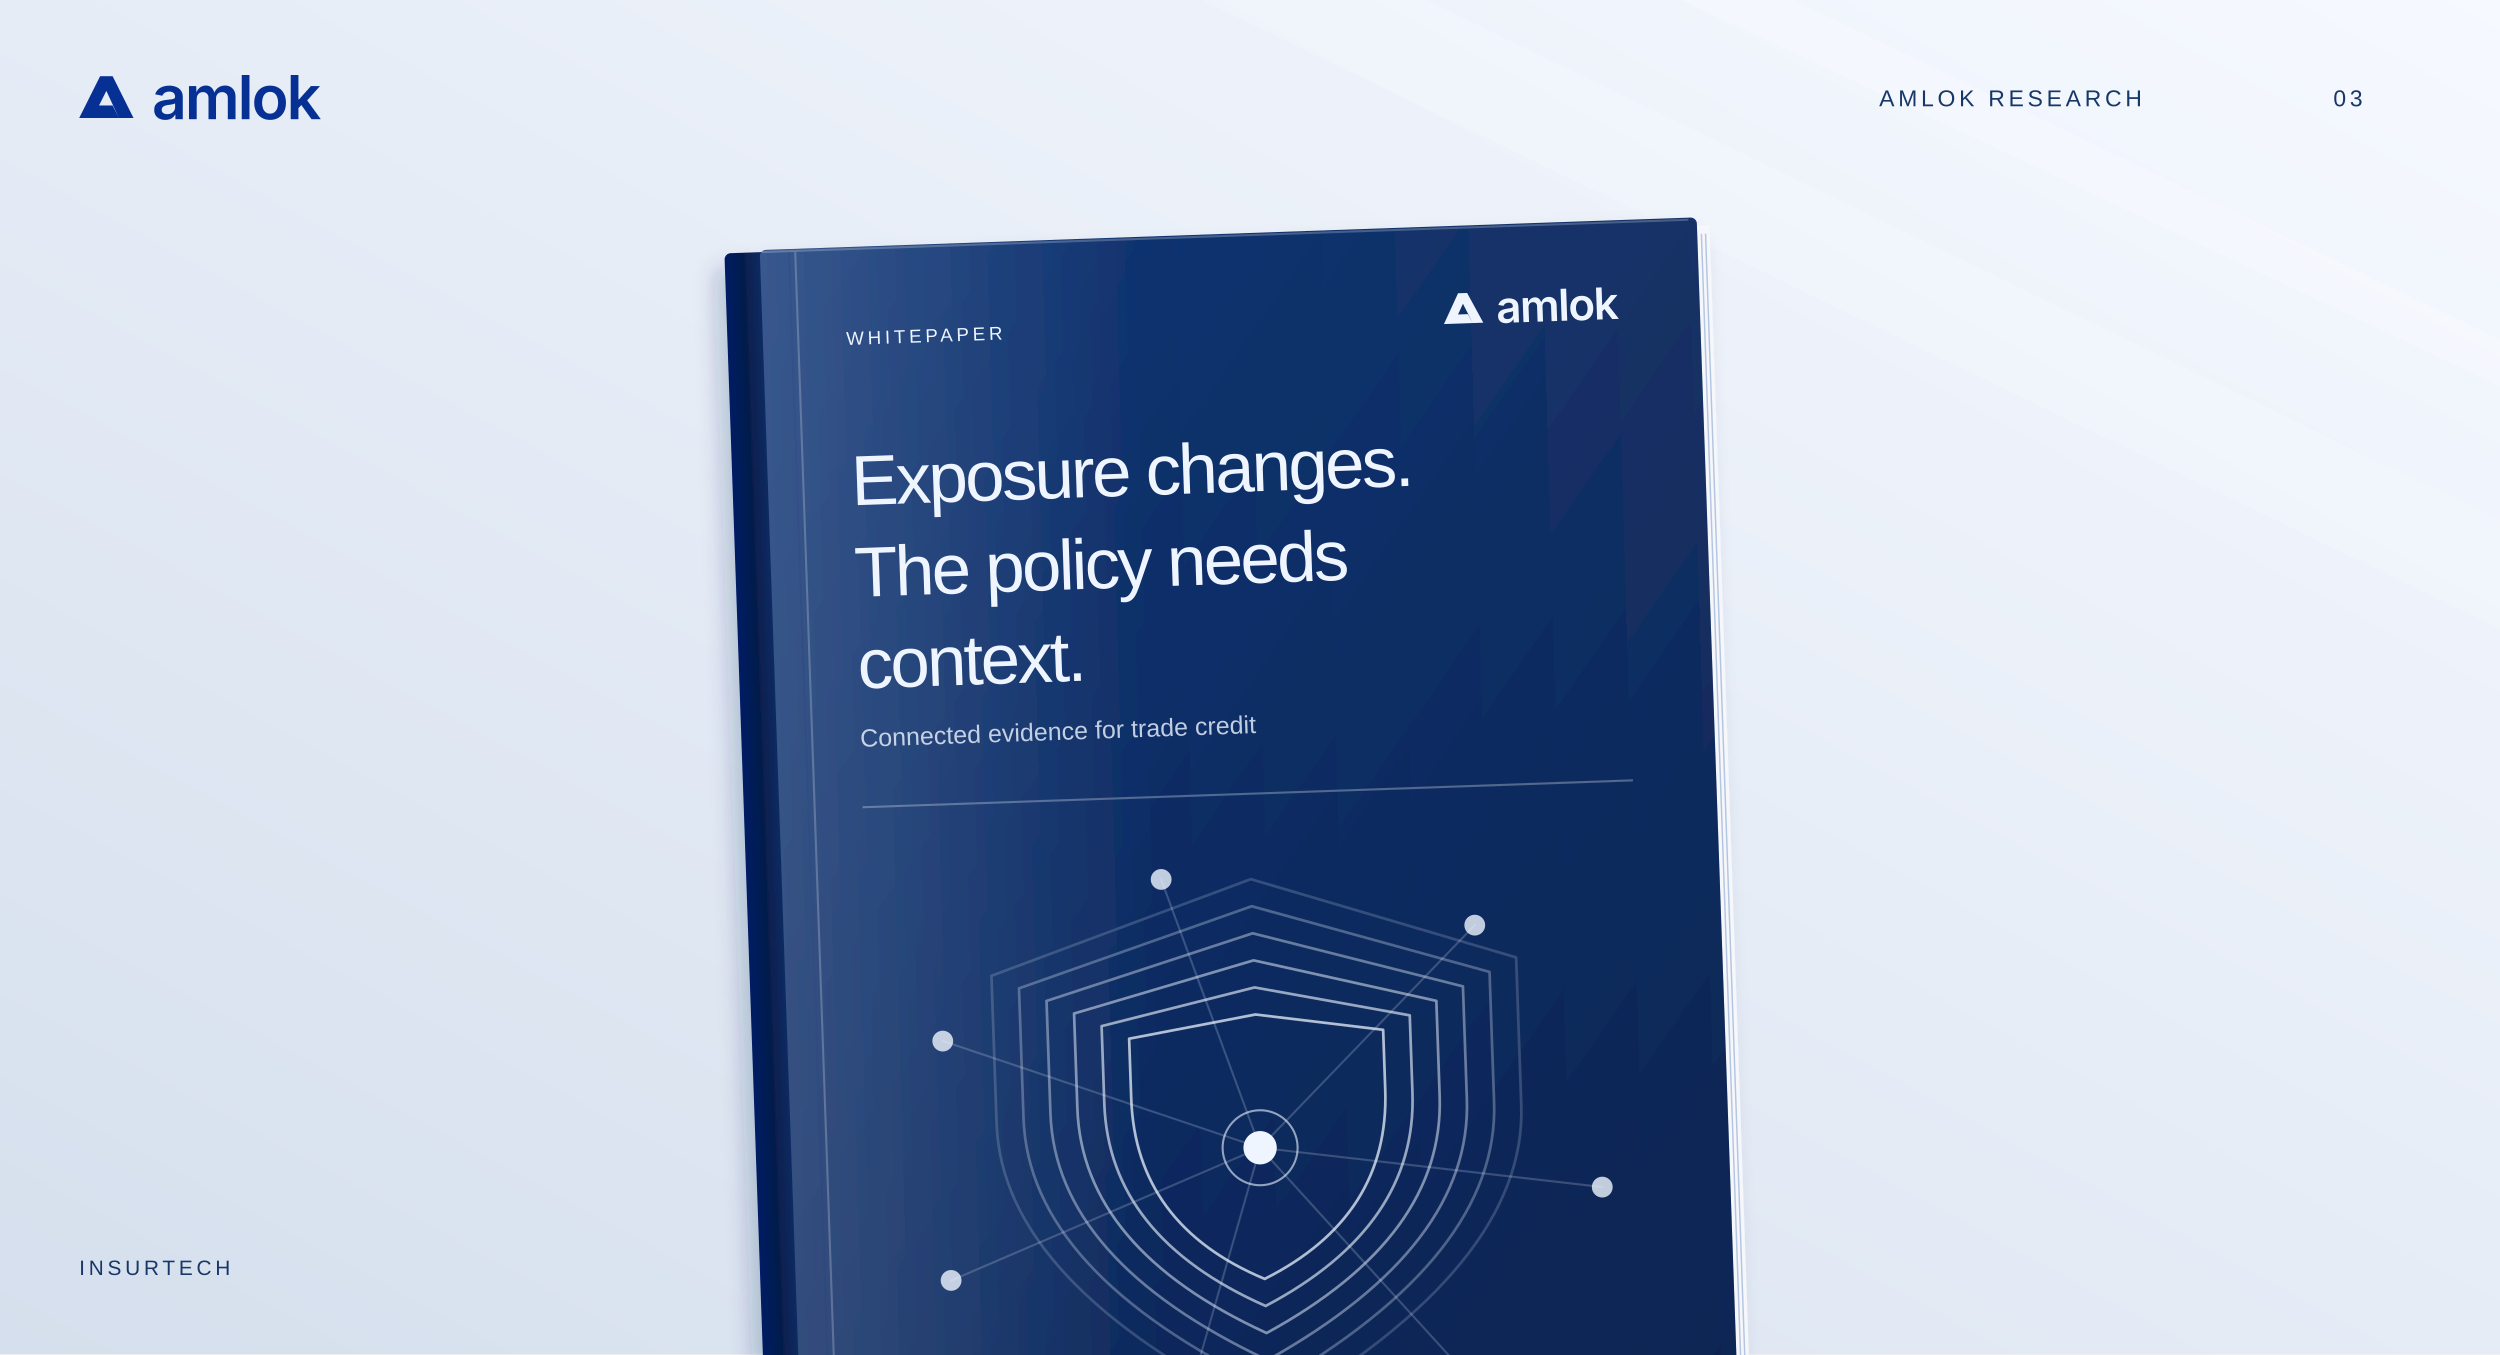
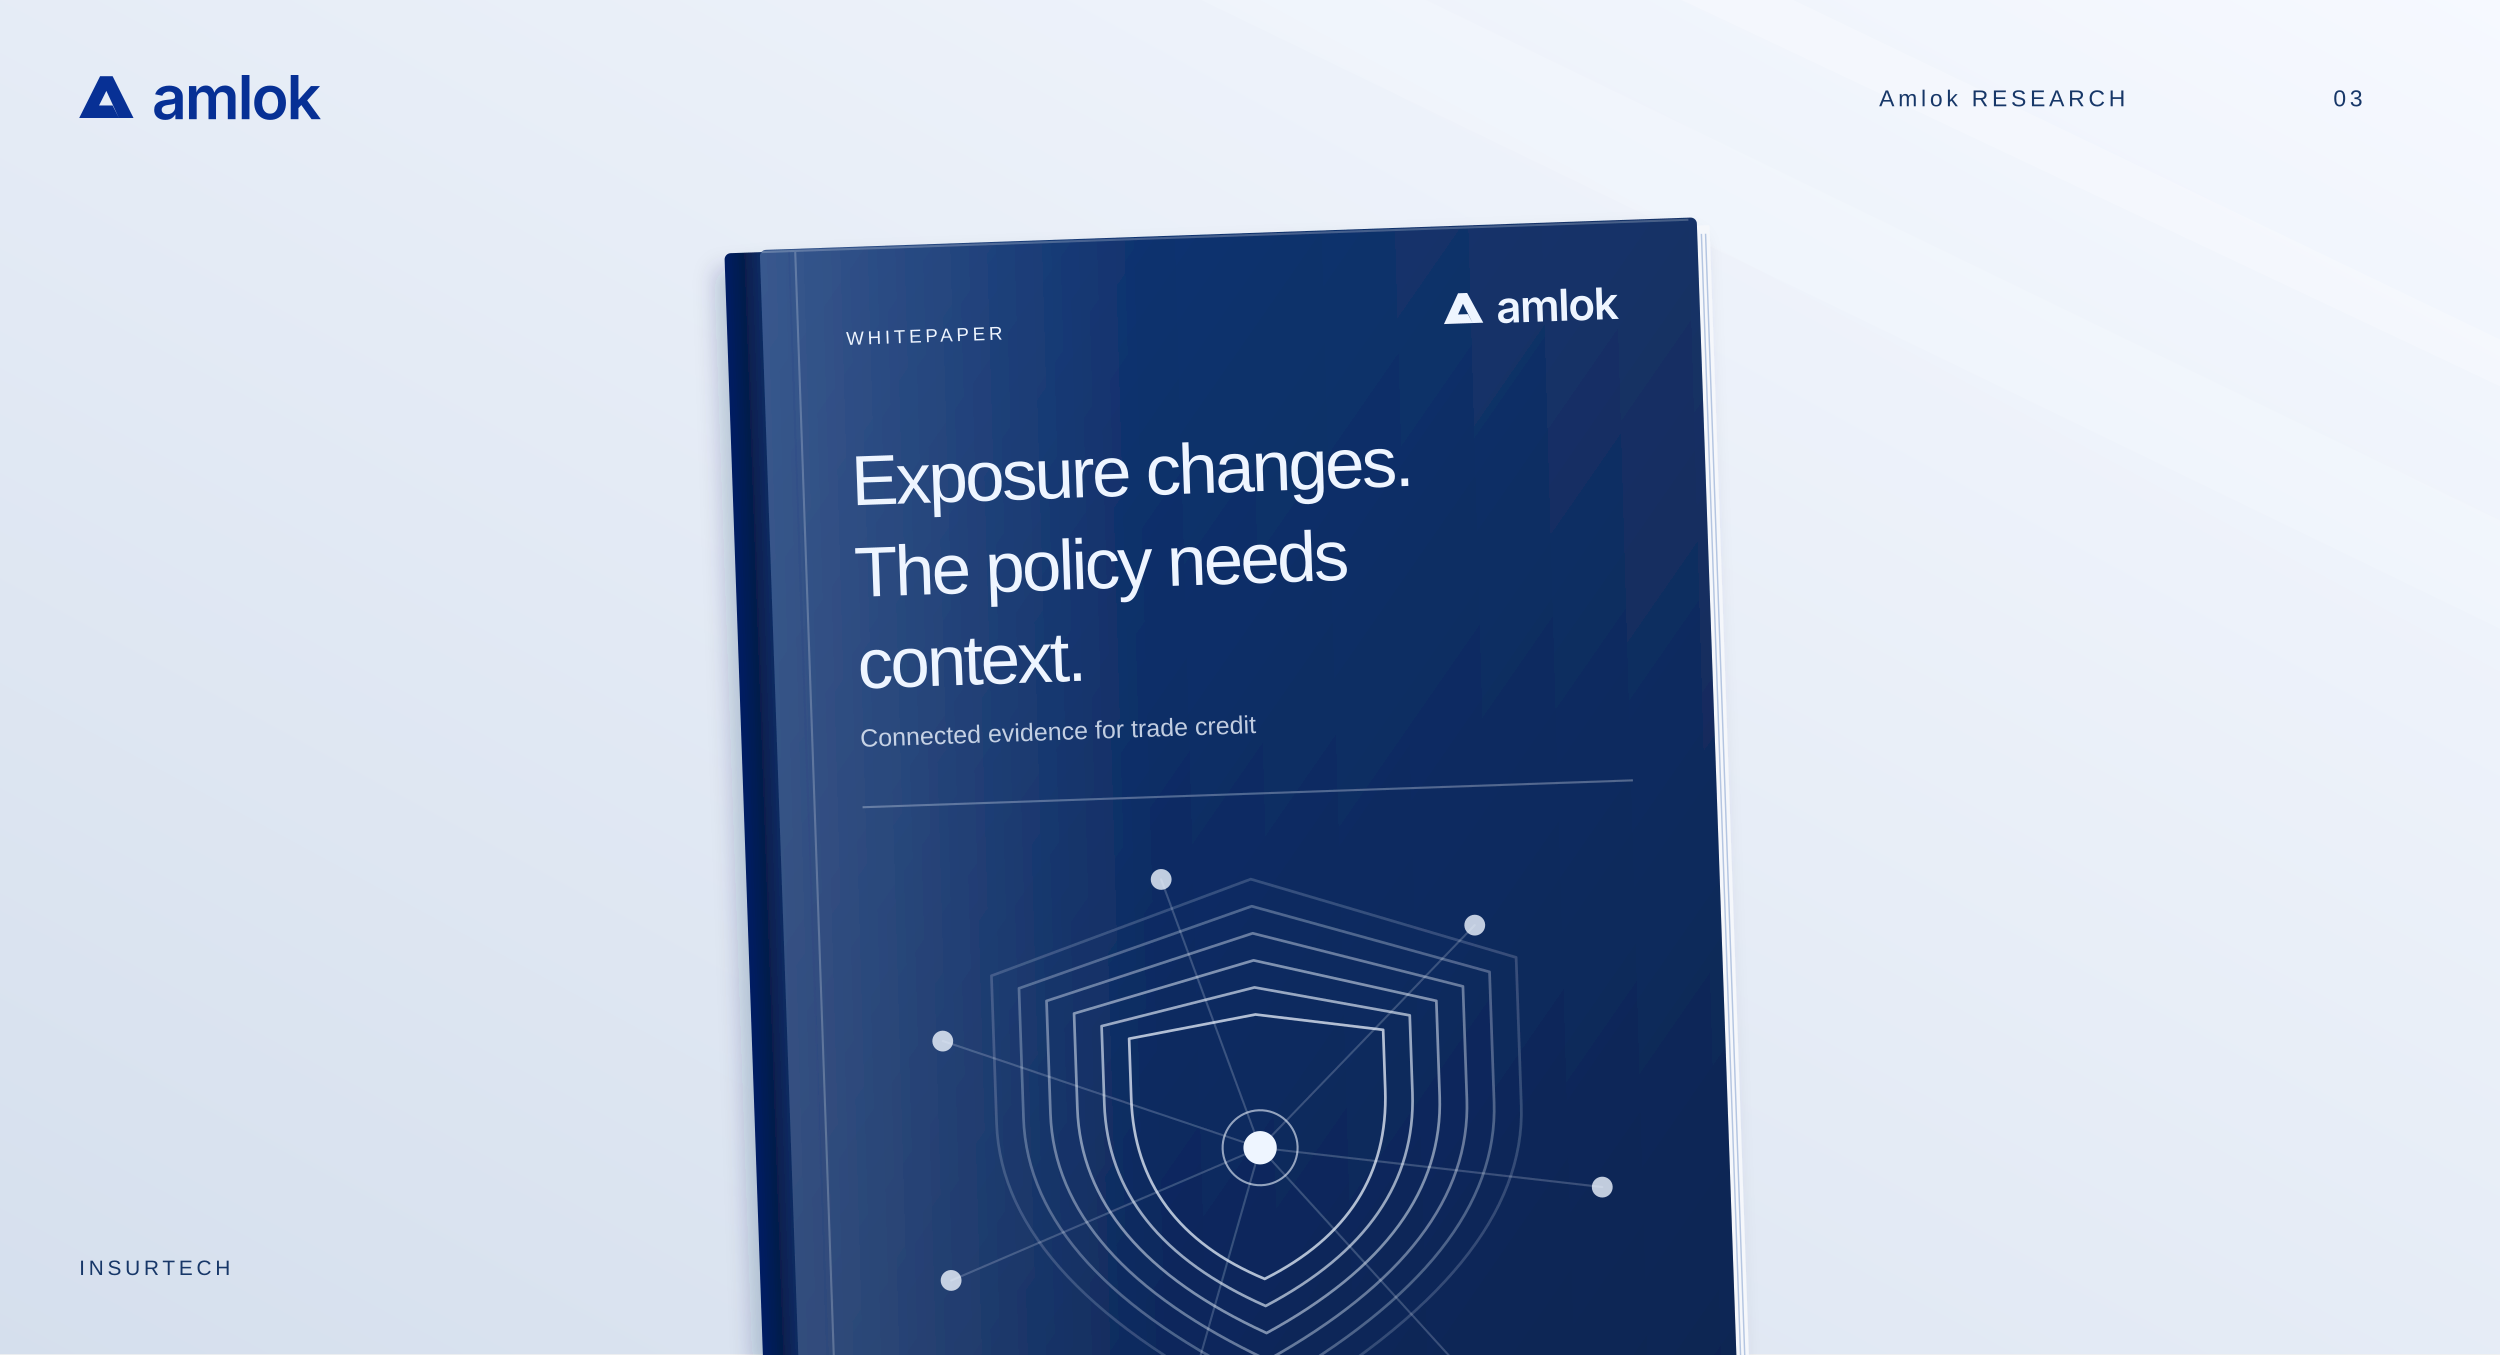
<svg xmlns="http://www.w3.org/2000/svg" width="1200" height="650" viewBox="0 0 1200 650">
  <defs>
    <linearGradient id="backdrop" x1="0" y1="1" x2="1" y2="0">
      <stop stop-color="#d5dfed" />
      <stop offset="1" stop-color="#f6f9ff" />
    </linearGradient>
    <linearGradient id="cover" x1="0" y1="0" x2="1" y2="1">
      <stop stop-color="#123878" />
      <stop offset="1" stop-color="#061d4b" />
    </linearGradient>
    <linearGradient id="spine">
      <stop stop-color="#021d64" />
      <stop offset=".3" stop-color="#061d4b" />
      <stop offset=".82" stop-color="#123878" />
      <stop offset="1" stop-color="#061d4b" />
    </linearGradient>
    <linearGradient id="glass" x1="0" y1="0" x2="1" y2="1">
      <stop stop-color="#eef5ff" stop-opacity=".16" />
      <stop offset="1" stop-color="#eef5ff" stop-opacity=".02" />
    </linearGradient>
    <linearGradient id="sheen">
      <stop stop-color="#fff" stop-opacity=".16" />
      <stop offset=".4" stop-color="#fff" stop-opacity="0" />
      <stop offset="1" stop-color="#fff" stop-opacity=".03" />
    </linearGradient>
    <filter id="shadow" x="-70%" y="-30%" width="220%" height="180%">
      <feDropShadow dx="-28" dy="30" stdDeviation="25" flood-color="#031e59" flood-opacity=".26" />
      <feDropShadow dx="-5" dy="7" stdDeviation="5" flood-color="#031e59" flood-opacity=".2" />
    </filter>
  </defs>
  <rect width="1200" height="650" fill="url(#backdrop)" />
  <path d="M540-70L1250 274V326L432-70Z" fill="#fff" opacity=".14" />
  <path d="M715-70L1250 187V209L659-70Z" fill="#fff" opacity=".24" />
  <svg x="38" y="36" width="116" height="21.56" viewBox="4.125 17.449 158.973 29.553" fill="#073095">
    <path transform="translate(0 10) scale(1.375)" d="M3 26 13 6h6l10 20h-7L16 13l-3.5 7H19l3 6H3Z" />
    <path d="M60.798 47.002Q58.721 47.002 57.06 46.253Q55.398 45.503 54.438 44.034Q53.477 42.566 53.477 40.41Q53.477 38.563 54.17 37.356Q54.863 36.149 56.05 35.426Q57.238 34.703 58.724 34.332Q60.21 33.962 61.797 33.795Q63.708 33.583 64.893 33.425Q66.077 33.267 66.638 32.918Q67.198 32.568 67.198 31.83V31.727Q67.198 30.648 66.764 29.902Q66.33 29.155 65.484 28.756Q64.637 28.357 63.387 28.357Q62.12 28.357 61.19 28.747Q60.259 29.137 59.671 29.76Q59.084 30.384 58.809 31.11L54.102 30.145Q54.752 28.209 56.1 26.948Q57.448 25.688 59.318 25.065Q61.188 24.441 63.367 24.441Q64.904 24.441 66.476 24.807Q68.048 25.173 69.361 26.024Q70.674 26.876 71.475 28.325Q72.275 29.773 72.275 31.952V46.551H67.419V43.54H67.213Q66.736 44.47 65.877 45.26Q65.018 46.049 63.759 46.526Q62.499 47.002 60.798 47.002ZM62.1 43.229Q63.673 43.229 64.821 42.608Q65.968 41.987 66.597 40.956Q67.227 39.925 67.227 38.716V36.132Q66.977 36.337 66.388 36.51Q65.798 36.684 65.061 36.819Q64.323 36.954 63.615 37.051Q62.908 37.148 62.414 37.213Q61.271 37.362 60.357 37.722Q59.444 38.082 58.92 38.716Q58.397 39.35 58.397 40.354Q58.397 41.297 58.877 41.936Q59.358 42.574 60.191 42.902Q61.023 43.229 62.1 43.229Z" />
    <path d="M76.361 46.551V24.715H81.129L81.324 29.963H80.952Q81.43 28.024 82.414 26.792Q83.398 25.559 84.718 24.963Q86.038 24.366 87.48 24.366Q89.841 24.366 91.298 25.852Q92.755 27.338 93.354 30.213H92.744Q93.198 28.263 94.283 26.963Q95.367 25.662 96.863 25.014Q98.359 24.366 100.055 24.366Q102.019 24.366 103.589 25.222Q105.159 26.077 106.072 27.734Q106.986 29.391 106.986 31.824V46.551H101.909V32.604Q101.909 30.578 100.799 29.636Q99.689 28.694 98.128 28.694Q96.902 28.694 96.007 29.222Q95.111 29.749 94.63 30.679Q94.148 31.609 94.148 32.841V46.551H89.198V32.379Q89.198 30.703 88.163 29.699Q87.128 28.694 85.505 28.694Q84.397 28.694 83.467 29.209Q82.537 29.724 81.987 30.717Q81.437 31.709 81.437 33.166V46.551Z" />
    <path d="M116.153 17.449V46.551H111.077V17.449Z" />
    <path d="M129.723 46.991Q126.543 46.991 124.198 45.582Q121.852 44.172 120.571 41.636Q119.289 39.101 119.289 35.741Q119.289 32.345 120.571 29.803Q121.852 27.261 124.198 25.851Q126.543 24.441 129.723 24.441Q132.915 24.441 135.259 25.851Q137.604 27.261 138.886 29.803Q140.167 32.345 140.167 35.741Q140.167 39.101 138.886 41.636Q137.604 44.172 135.259 45.582Q132.915 46.991 129.723 46.991ZM129.723 42.87Q131.501 42.87 132.677 41.913Q133.853 40.955 134.431 39.335Q135.009 37.714 135.009 35.727Q135.009 33.721 134.431 32.098Q133.853 30.476 132.677 29.519Q131.501 28.563 129.723 28.563Q127.95 28.563 126.783 29.519Q125.616 30.476 125.037 32.092Q124.459 33.709 124.459 35.727Q124.459 37.714 125.037 39.335Q125.616 40.955 126.783 41.913Q127.95 42.87 129.723 42.87Z" />
    <path d="M147.944 39.669V33.521H148.751L156.624 24.715H162.59L152.935 35.473H151.884ZM143.301 46.551V17.449H148.377V46.551ZM156.99 46.551 149.84 36.605 153.282 33.007 163.098 46.551Z" />
  </svg>
  <g fill="#173768" font-family="Arial, sans-serif" font-size="11" letter-spacing="1.8">
-     <text x="902" y="51">AMLOK RESEARCH</text>
+     <text x="902" y="51">Amlok RESEARCH</text>
    <text x="1120" y="51">03</text>
    <text x="38" y="612" font-size="10">INSURTECH</text>
  </g>
  <g filter="url(#shadow)">
    <g transform="translate(375 112) rotate(-2 225 300)">
      <rect x="-17" y="1" width="30" height="600" rx="3" fill="url(#spine)" />
      <path d="M450 4H456V594H450Z" fill="#f5f7fb" />
      <path d="M452 8V591M454 8V591" stroke="#b4c5e1" stroke-width=".7" />
      <rect width="450" height="600" rx="3" fill="url(#cover)" />
      <path d="M14 1V600" stroke="#001d6b" stroke-opacity=".16" />
      <path d="M17 1V600M1 1H446" stroke="#fff" stroke-opacity=".22" />
      <rect width="450" height="600" rx="3" fill="url(#sheen)" />
      <g fill="#eef5ff" font-family="Arial, sans-serif">
        <text x="40" y="47" font-size="9" letter-spacing="1.8">WHITEPAPER</text>
        <svg x="327" y="32" width="84" height="15.62" viewBox="4.125 17.449 158.973 29.553" fill="#eef5ff">
          <path transform="translate(0 10) scale(1.375)" d="M3 26 13 6h6l10 20h-7L16 13l-3.5 7H19l3 6H3Z" />
          <path d="M60.798 47.002Q58.721 47.002 57.06 46.253Q55.398 45.503 54.438 44.034Q53.477 42.566 53.477 40.41Q53.477 38.563 54.17 37.356Q54.863 36.149 56.05 35.426Q57.238 34.703 58.724 34.332Q60.21 33.962 61.797 33.795Q63.708 33.583 64.893 33.425Q66.077 33.267 66.638 32.918Q67.198 32.568 67.198 31.83V31.727Q67.198 30.648 66.764 29.902Q66.33 29.155 65.484 28.756Q64.637 28.357 63.387 28.357Q62.12 28.357 61.19 28.747Q60.259 29.137 59.671 29.76Q59.084 30.384 58.809 31.11L54.102 30.145Q54.752 28.209 56.1 26.948Q57.448 25.688 59.318 25.065Q61.188 24.441 63.367 24.441Q64.904 24.441 66.476 24.807Q68.048 25.173 69.361 26.024Q70.674 26.876 71.475 28.325Q72.275 29.773 72.275 31.952V46.551H67.419V43.54H67.213Q66.736 44.47 65.877 45.26Q65.018 46.049 63.759 46.526Q62.499 47.002 60.798 47.002ZM62.1 43.229Q63.673 43.229 64.821 42.608Q65.968 41.987 66.597 40.956Q67.227 39.925 67.227 38.716V36.132Q66.977 36.337 66.388 36.51Q65.798 36.684 65.061 36.819Q64.323 36.954 63.615 37.051Q62.908 37.148 62.414 37.213Q61.271 37.362 60.357 37.722Q59.444 38.082 58.92 38.716Q58.397 39.35 58.397 40.354Q58.397 41.297 58.877 41.936Q59.358 42.574 60.191 42.902Q61.023 43.229 62.1 43.229Z" />
          <path d="M76.361 46.551V24.715H81.129L81.324 29.963H80.952Q81.43 28.024 82.414 26.792Q83.398 25.559 84.718 24.963Q86.038 24.366 87.48 24.366Q89.841 24.366 91.298 25.852Q92.755 27.338 93.354 30.213H92.744Q93.198 28.263 94.283 26.963Q95.367 25.662 96.863 25.014Q98.359 24.366 100.055 24.366Q102.019 24.366 103.589 25.222Q105.159 26.077 106.072 27.734Q106.986 29.391 106.986 31.824V46.551H101.909V32.604Q101.909 30.578 100.799 29.636Q99.689 28.694 98.128 28.694Q96.902 28.694 96.007 29.222Q95.111 29.749 94.63 30.679Q94.148 31.609 94.148 32.841V46.551H89.198V32.379Q89.198 30.703 88.163 29.699Q87.128 28.694 85.505 28.694Q84.397 28.694 83.467 29.209Q82.537 29.724 81.987 30.717Q81.437 31.709 81.437 33.166V46.551Z" />
          <path d="M116.153 17.449V46.551H111.077V17.449Z" />
          <path d="M129.723 46.991Q126.543 46.991 124.198 45.582Q121.852 44.172 120.571 41.636Q119.289 39.101 119.289 35.741Q119.289 32.345 120.571 29.803Q121.852 27.261 124.198 25.851Q126.543 24.441 129.723 24.441Q132.915 24.441 135.259 25.851Q137.604 27.261 138.886 29.803Q140.167 32.345 140.167 35.741Q140.167 39.101 138.886 41.636Q137.604 44.172 135.259 45.582Q132.915 46.991 129.723 46.991ZM129.723 42.87Q131.501 42.87 132.677 41.913Q133.853 40.955 134.431 39.335Q135.009 37.714 135.009 35.727Q135.009 33.721 134.431 32.098Q133.853 30.476 132.677 29.519Q131.501 28.563 129.723 28.563Q127.95 28.563 126.783 29.519Q125.616 30.476 125.037 32.092Q124.459 33.709 124.459 35.727Q124.459 37.714 125.037 39.335Q125.616 40.955 126.783 41.913Q127.95 42.87 129.723 42.87Z" />
          <path d="M147.944 39.669V33.521H148.751L156.624 24.715H162.59L152.935 35.473H151.884ZM143.301 46.551V17.449H148.377V46.551ZM156.99 46.551 149.84 36.605 153.282 33.007 163.098 46.551Z" />
        </svg>
        <text font-size="34" font-weight="500" letter-spacing="-1.3">
          <tspan x="40" y="124">Exposure changes.</tspan>
          <tspan x="40" y="168">The policy needs</tspan>
          <tspan x="40" y="212">context.</tspan>
        </text>
        <text x="40" y="240" font-size="12" opacity=".8">Connected evidence for trade credit</text>
        <path d="M40 269H410" stroke="#eef5ff" stroke-opacity=".3" />
      </g>
      <g color="#eef5ff" font-family="Arial, sans-serif">
        <path d="M225 310 L351 352.0 V423.0 Q351 500.0 225 567 Q99 500.0 99 423.0 V352.0Z" fill="none" stroke="currentColor" stroke-width="1.3" opacity="0.18" stroke-linecap="round" stroke-linejoin="round" />
        <path d="M225 323 L338 358.5 V421.05 Q338 494.8 225 554 Q112 494.8 112 421.05 V358.5Z" fill="none" stroke="currentColor" stroke-width="1.3" opacity="0.29" stroke-linecap="round" stroke-linejoin="round" />
        <path d="M225 336 L325 365.0 V419.1 Q325 489.6 225 541 Q125 489.6 125 419.1 V365.0Z" fill="none" stroke="currentColor" stroke-width="1.3" opacity="0.4" stroke-linecap="round" stroke-linejoin="round" />
        <path d="M225 349 L312 371.5 V417.15 Q312 484.4 225 528 Q138 484.4 138 417.15 V371.5Z" fill="none" stroke="currentColor" stroke-width="1.3" opacity="0.51" stroke-linecap="round" stroke-linejoin="round" />
        <path d="M225 362 L299 378.0 V415.2 Q299 479.2 225 515 Q151 479.2 151 415.2 V378.0Z" fill="none" stroke="currentColor" stroke-width="1.3" opacity="0.62" stroke-linecap="round" stroke-linejoin="round" />
        <path d="M225 375 L286 384.5 V413.25 Q286 474.0 225 502 Q164 474.0 164 413.25 V384.5Z" fill="none" stroke="currentColor" stroke-width="1.3" opacity="0.73" stroke-linecap="round" stroke-linejoin="round" />
        <path d="M225 439L388.5 463.6" fill="none" stroke="currentColor" stroke-width="1" opacity="0.2" stroke-linecap="round" stroke-linejoin="round" />
        <circle cx="388.478" cy="463.616" r="5" fill="currentColor" opacity="0.8" />
        <path d="M225 439L320.2 551.4" fill="none" stroke="currentColor" stroke-width="1" opacity="0.2" stroke-linecap="round" stroke-linejoin="round" />
        <circle cx="320.214" cy="551.405" r="5" fill="currentColor" opacity="0.8" />
        <path d="M225 439L182.0 571.4" fill="none" stroke="currentColor" stroke-width="1" opacity="0.2" stroke-linecap="round" stroke-linejoin="round" />
        <circle cx="182.036" cy="571.366" r="5" fill="currentColor" opacity="0.8" />
        <path d="M225 439L74.6 497.5" fill="none" stroke="currentColor" stroke-width="1" opacity="0.2" stroke-linecap="round" stroke-linejoin="round" />
        <circle cx="74.553" cy="497.476" r="5" fill="currentColor" opacity="0.8" />
        <path d="M225 439L74.6 382.5" fill="none" stroke="currentColor" stroke-width="1" opacity="0.2" stroke-linecap="round" stroke-linejoin="round" />
        <circle cx="74.553" cy="382.524" r="5" fill="currentColor" opacity="0.8" />
        <path d="M225 439L182.0 308.6" fill="none" stroke="currentColor" stroke-width="1" opacity="0.2" stroke-linecap="round" stroke-linejoin="round" />
        <circle cx="182.036" cy="308.634" r="5" fill="currentColor" opacity="0.8" />
        <path d="M225 439L331.7 335.8" fill="none" stroke="currentColor" stroke-width="1" opacity="0.2" stroke-linecap="round" stroke-linejoin="round" />
        <circle cx="331.703" cy="335.818" r="5" fill="currentColor" opacity="0.8" />
        <circle cx="225" cy="439" r="8" fill="currentColor" opacity="1" />
        <circle cx="225" cy="439" r="18" fill="none" stroke="currentColor" opacity=".6" />
      </g>
    </g>
  </g>
</svg>
